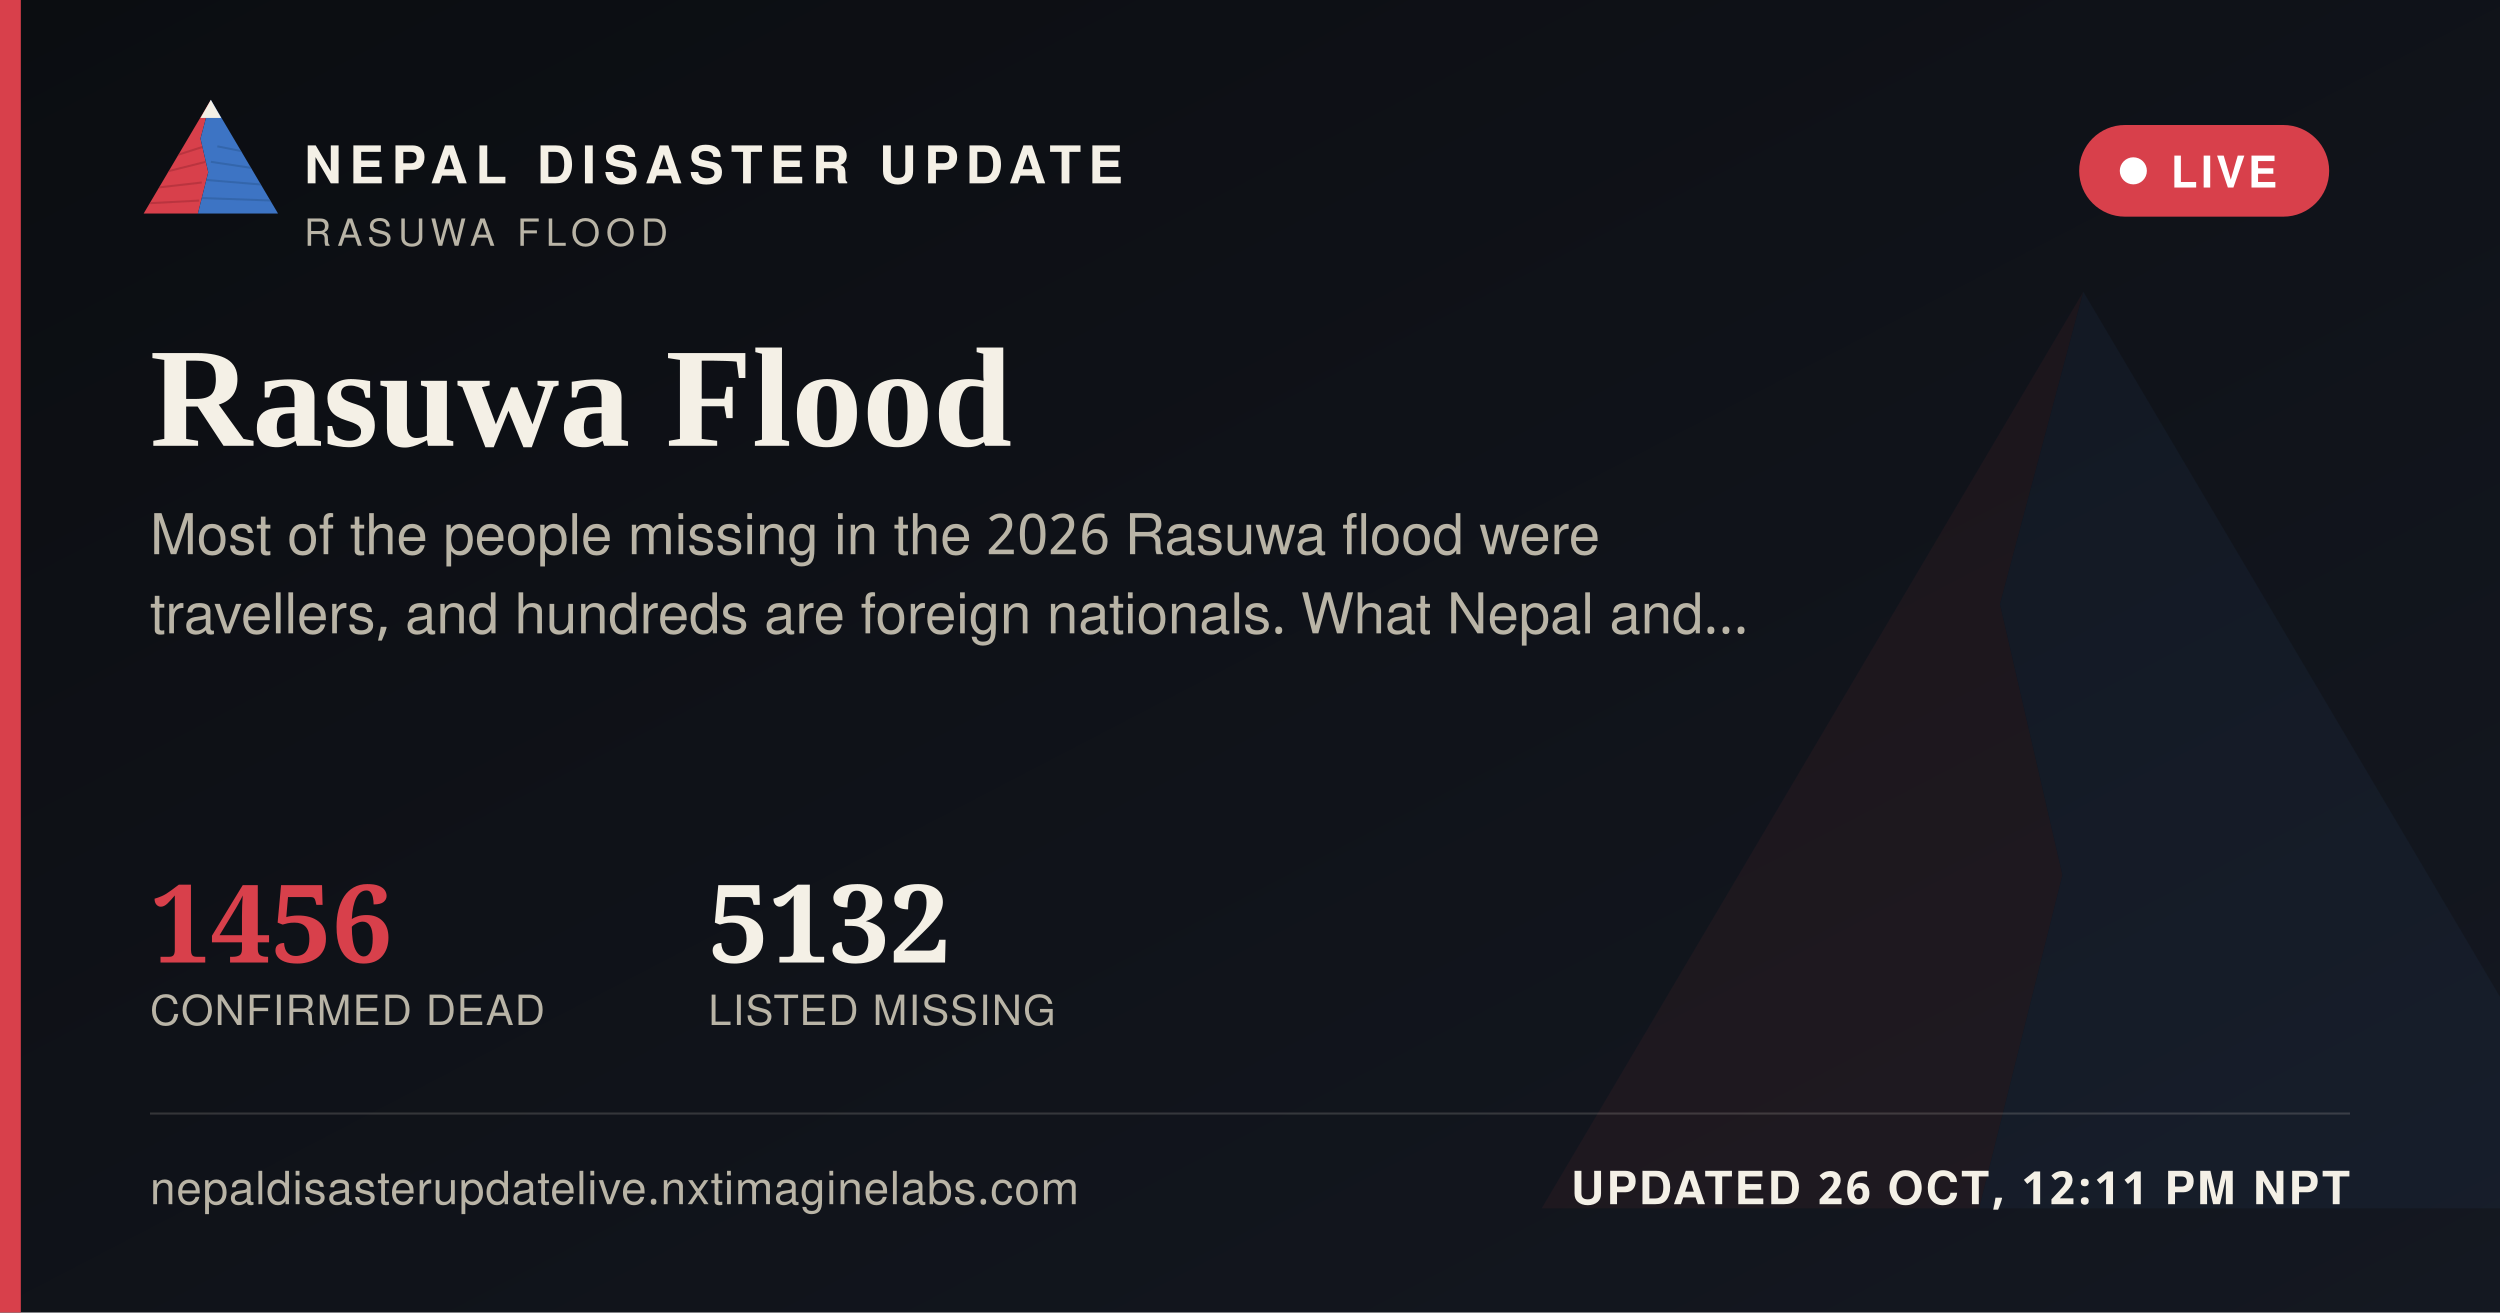
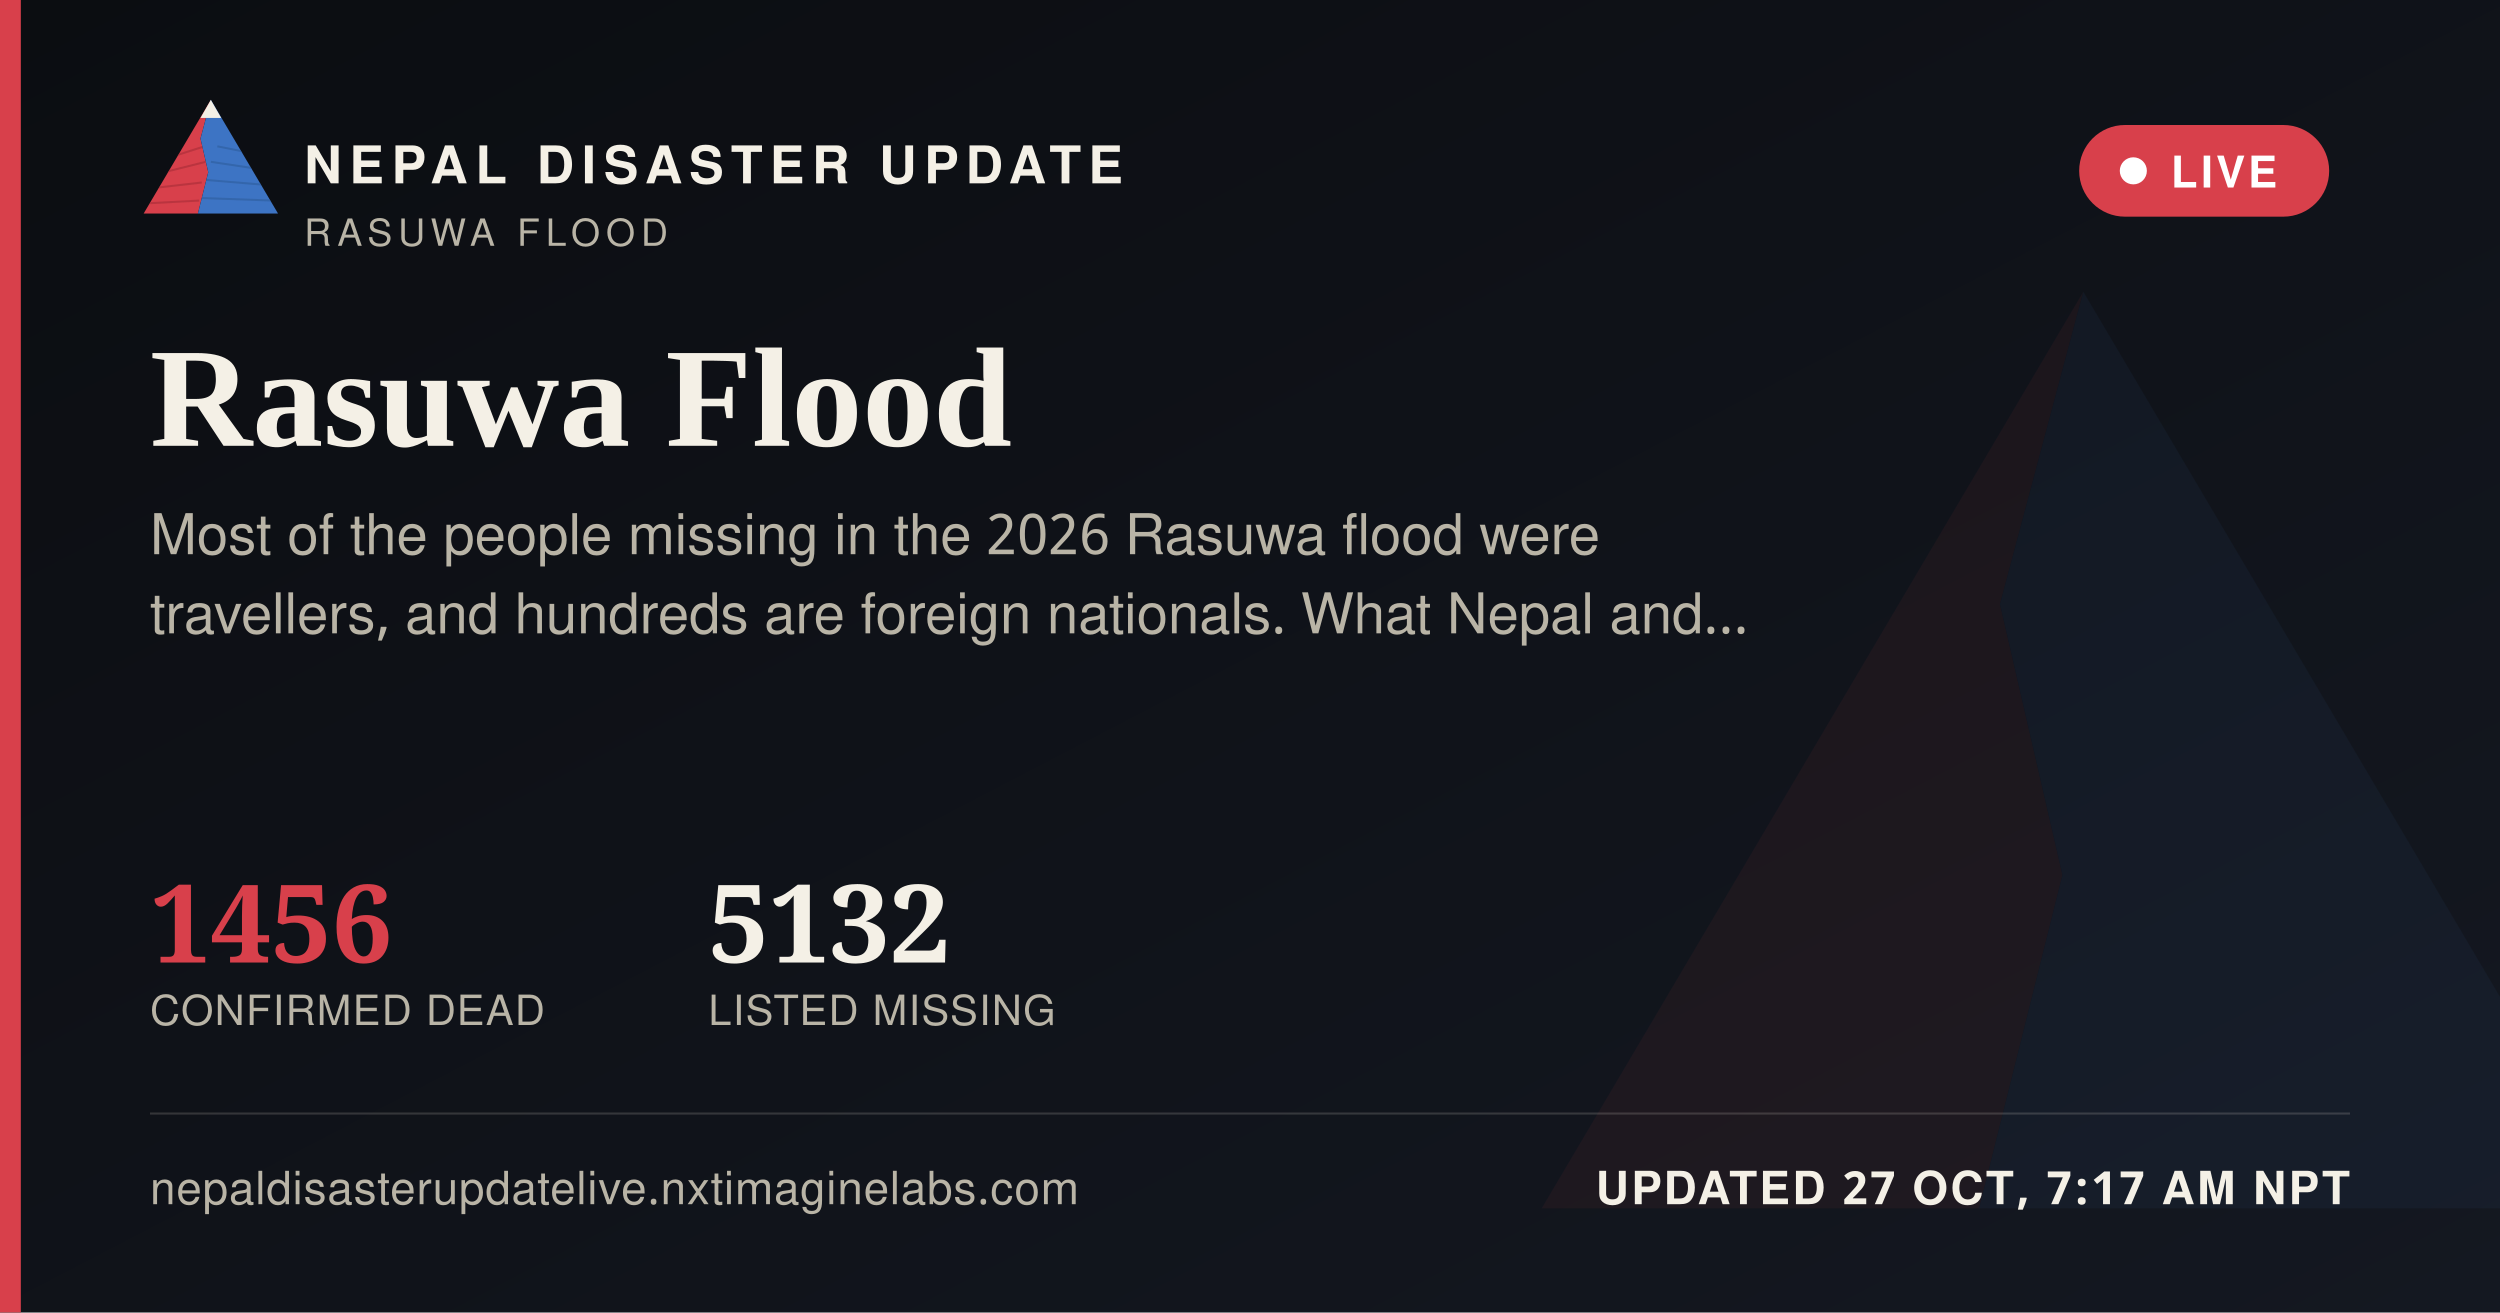
<svg xmlns="http://www.w3.org/2000/svg" width="1200" height="630" viewBox="0 0 1200 630">
  <defs>
    <linearGradient id="ogbg" x1="0" y1="0" x2="1" y2="1">
      <stop offset="0" stop-color="#0B0D11" />
      <stop offset="1" stop-color="#141821" />
    </linearGradient>
  </defs>
  <rect width="1200" height="630" fill="url(#ogbg)" />
  <g transform="translate(700,60) scale(5)" opacity="0.06">
    <polygon points="60,16 52,46 58,72 50,104 8,104" fill="#D8404B" />
    <polygon points="60,16 112,104 50,104 58,72 52,46" fill="#3D74C4" />
  </g>
  <rect x="0" y="0" width="10" height="630" fill="#D8404B" />
  <g transform="translate(64,38) scale(0.62)">
    <g>
      <defs>
        <clipPath id="ogLc">
          <polygon points="60,16 52,46 58,72 50,104 8,104" />
        </clipPath>
        <clipPath id="ogRc">
          <polygon points="60,16 112,104 50,104 58,72 52,46" />
        </clipPath>
      </defs>
      <polygon points="60,16 52,46 58,72 50,104 8,104" fill="#D8404B" />
      <g clip-path="url(#ogLc)" stroke="#A32A34" stroke-width="1.6" fill="none" opacity="0.55">
        <path d="M30,60 L55,52" />
        <path d="M24,72 L56,64" />
        <path d="M18,84 L53,80" />
        <path d="M13,96 L51,94" />
      </g>
      <polygon points="60,16 112,104 50,104 58,72 52,46" fill="#3D74C4" />
      <g clip-path="url(#ogRc)" stroke="#2A5793" stroke-width="1.6" fill="none" opacity="0.5">
        <path d="M65,52 L95,58" />
        <path d="M60,64 L100,70" />
        <path d="M56,78 L104,82" />
        <path d="M52,92 L108,94" />
      </g>
      <polygon points="60,16 52,30 68,30" fill="#F4F0E6" />
    </g>
  </g>
  <text x="146" y="88" font-family="'Public Sans', 'Noto Sans Devanagari', 'Helvetica Neue', Helvetica, Arial, sans-serif" font-size="25" font-weight="800" letter-spacing="3.6" fill="#F4F0E6">NEPAL DISASTER UPDATE</text>
  <text x="146" y="118" font-family="'Public Sans', 'Noto Sans Devanagari', 'Helvetica Neue', Helvetica, Arial, sans-serif" font-size="18" letter-spacing="2.8" fill="#B9B4A6">RASUWA FLOOD</text>
  <g>
    <rect x="998" y="60" width="120" height="44" rx="22" fill="#D8404B" stroke="none" />
    <circle cx="1024" cy="82" r="6.5" fill="#FFFFFF" />
    <text x="1042" y="90" font-family="'Public Sans', 'Noto Sans Devanagari', 'Helvetica Neue', Helvetica, Arial, sans-serif" font-size="21" font-weight="700" letter-spacing="1.6" fill="#FFFFFF">LIVE</text>
  </g>
  <text x="72" y="214" font-family="Newsreader, 'Noto Serif Devanagari', Georgia, 'Times New Roman', serif" font-size="68" font-weight="600" fill="#F4F0E6">Rasuwa Flood</text>
  <text x="72" y="266" font-family="'Public Sans', 'Noto Sans Devanagari', 'Helvetica Neue', Helvetica, Arial, sans-serif" font-size="27" fill="#B9B4A6">Most of the people missing in the 2026 Rasuwa flood were</text>
  <text x="72" y="304" font-family="'Public Sans', 'Noto Sans Devanagari', 'Helvetica Neue', Helvetica, Arial, sans-serif" font-size="27" fill="#B9B4A6">travellers, and hundreds are foreign nationals. What Nepal and…</text>
  <g transform="translate(72,462)">
    <text x="0" y="0" font-family="Newsreader, 'Noto Serif Devanagari', Georgia, 'Times New Roman', serif" font-size="52" font-weight="600" fill="#D8404B">1456</text>
    <text x="0" y="30" font-family="'Public Sans', 'Noto Sans Devanagari', 'Helvetica Neue', Helvetica, Arial, sans-serif" font-size="20" letter-spacing="0.6" fill="#B9B4A6">CONFIRMED DEAD</text>
    <text x="268" y="0" font-family="Newsreader, 'Noto Serif Devanagari', Georgia, 'Times New Roman', serif" font-size="52" font-weight="600" fill="#F4F0E6">5132</text>
    <text x="268" y="30" font-family="'Public Sans', 'Noto Sans Devanagari', 'Helvetica Neue', Helvetica, Arial, sans-serif" font-size="20" letter-spacing="0.6" fill="#B9B4A6">LISTED MISSING</text>
  </g>
  <rect x="72" y="534" width="1056" height="1" fill="rgba(244,240,230,0.16)" />
  <text x="72" y="578" font-family="'Public Sans', 'Noto Sans Devanagari', 'Helvetica Neue', Helvetica, Arial, sans-serif" font-size="22" fill="#B9B4A6" letter-spacing="0.4">nepaldisasterupdatelive.nxtimaginelabs.com</text>
-   <text x="1128" y="578" text-anchor="end" font-family="'Public Sans', 'Noto Sans Devanagari', 'Helvetica Neue', Helvetica, Arial, sans-serif" font-size="22" font-weight="700" letter-spacing="1.2" fill="#F4F0E6">UPDATED 26 OCT, 12:11 PM NPT</text>
+   <text x="1128" y="578" text-anchor="end" font-family="'Public Sans', 'Noto Sans Devanagari', 'Helvetica Neue', Helvetica, Arial, sans-serif" font-size="22" font-weight="700" letter-spacing="1.2" fill="#F4F0E6">UPDATED 27 OCT, 7:17 AM NPT</text>
</svg>
